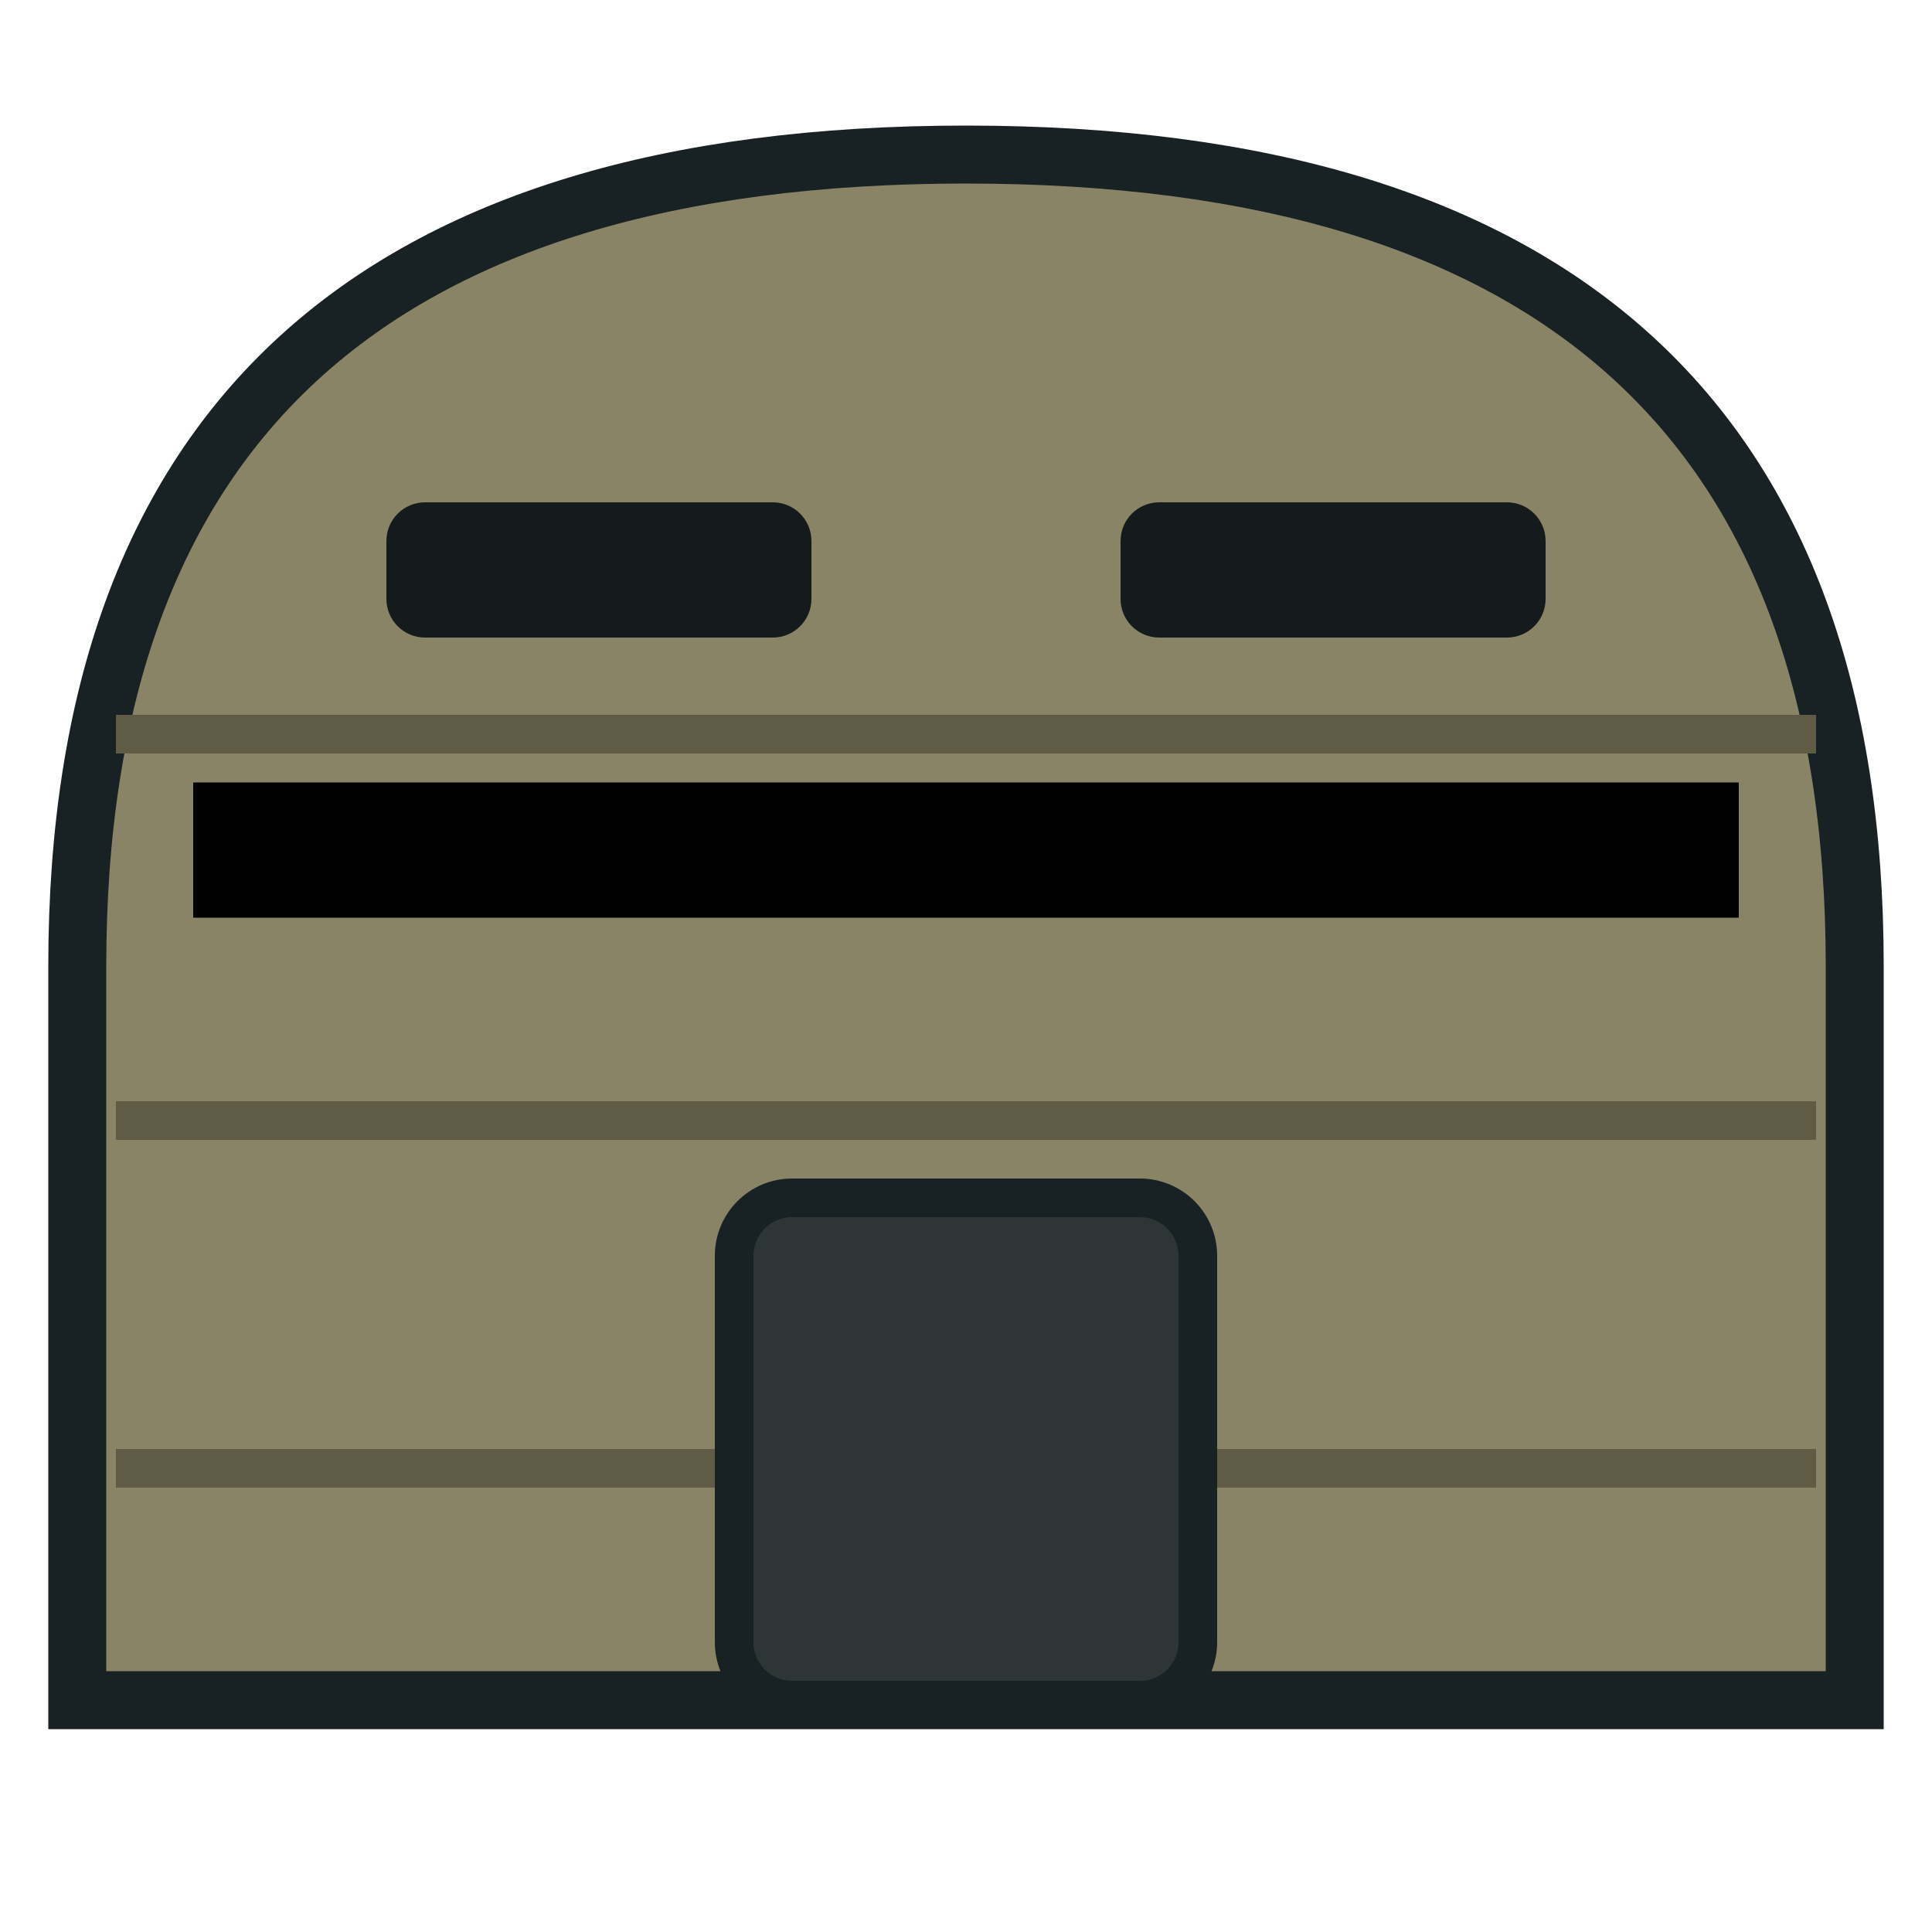
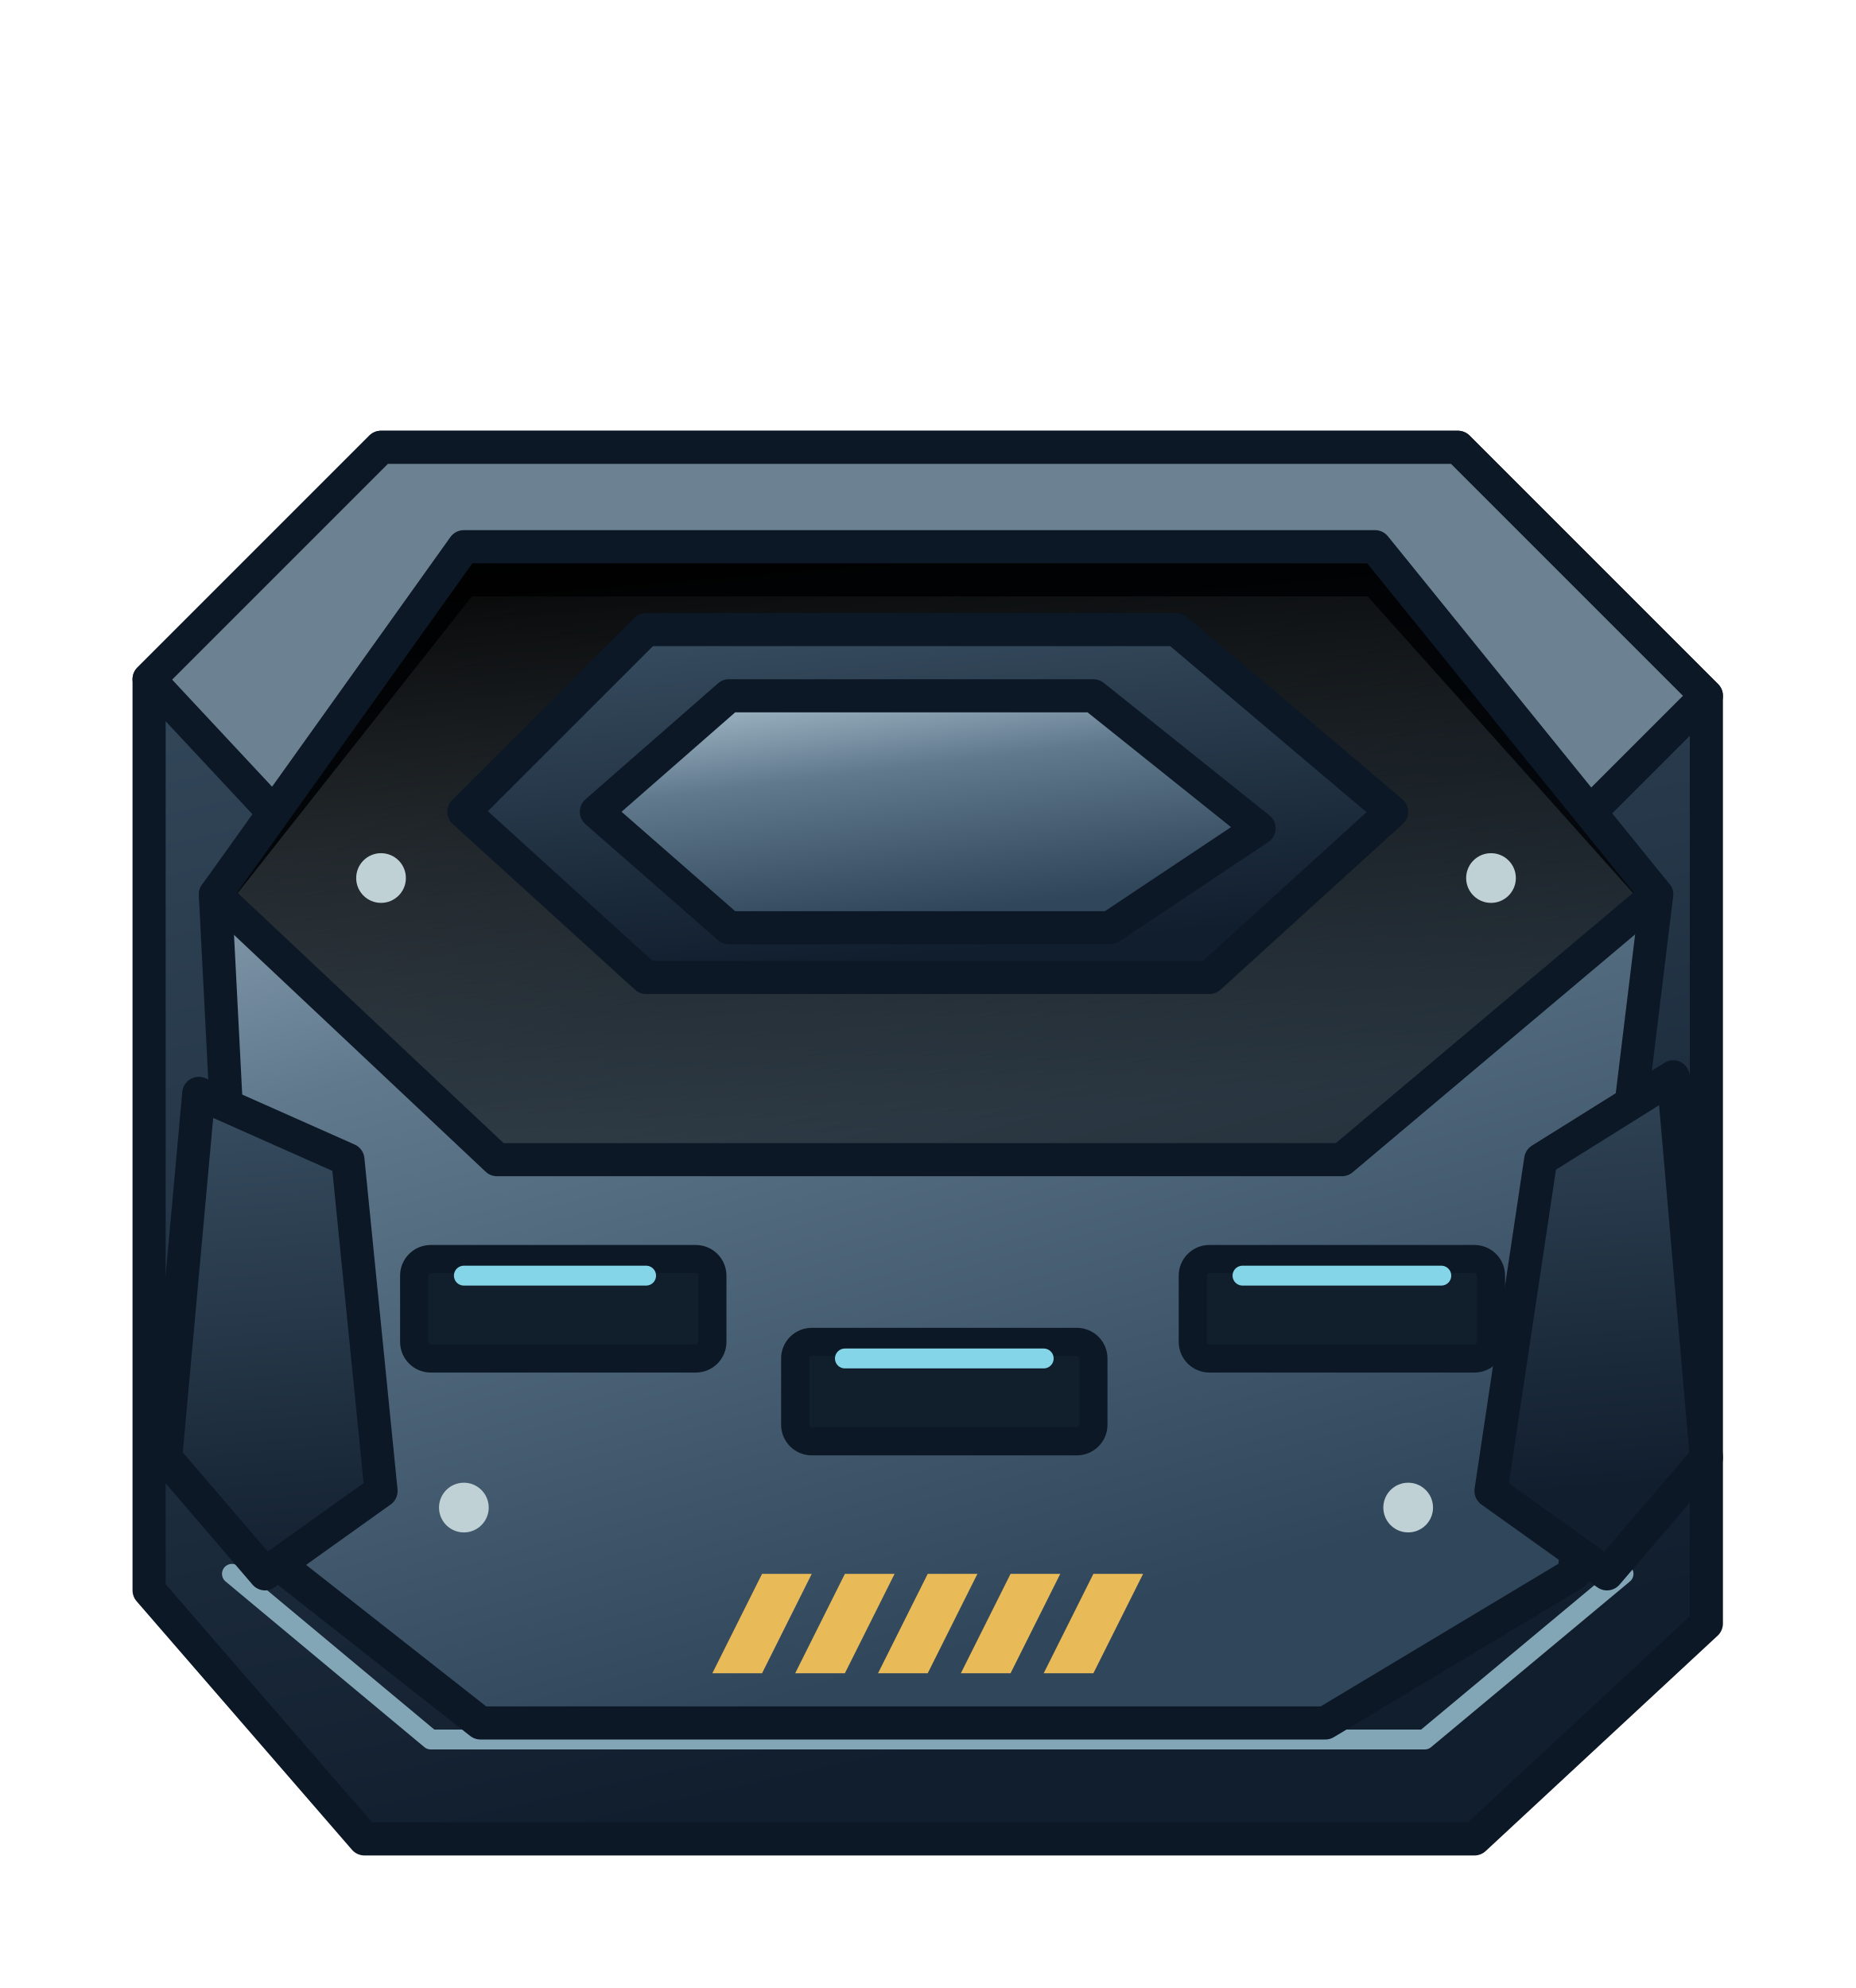
- <svg xmlns="http://www.w3.org/2000/svg" viewBox="-0.5 -0.5 1 1">
-   <path d="M-0.46 0.38 L-0.46 0.0 Q-0.46 -0.42 0 -0.42 Q0.46 -0.42 0.46 0.0 L0.46 0.38 Z" fill="#8a8466" stroke="#182123" stroke-width="0.03" />
-   <path d="M-0.44 -0.12 L0.44 -0.12" stroke="#5f5b45" stroke-width="0.02" />
-   <path d="M-0.44 0.08 L0.44 0.08" stroke="#5f5b45" stroke-width="0.02" />
-   <path d="M-0.44 0.26 L0.44 0.26" stroke="#5f5b45" stroke-width="0.02" />
-   <path d="M-0.4 -0.06 L0.4 -0.06" stroke="currentColor" stroke-width="0.07" />
-   <rect x="-0.3" y="-0.24" width="0.22" height="0.07" rx="0.02" fill="#151b1c" />
-   <rect x="0.08" y="-0.24" width="0.22" height="0.07" rx="0.02" fill="#151b1c" />
-   <rect x="-0.12" y="0.12" width="0.24" height="0.26" rx="0.03" fill="#2d3536" stroke="#182123" stroke-width="0.02" />
+ <svg xmlns="http://www.w3.org/2000/svg" viewBox="-0.56 -0.66 1.12 1.2">
+   <defs>
+     <linearGradient id="armor" x2=".35" y2="1">
+       <stop stop-color="#b0c5d2" />
+       <stop offset=".42" stop-color="#60798d" />
+       <stop offset="1" stop-color="#30465a" />
+     </linearGradient>
+     <linearGradient id="dark" x2=".25" y2="1">
+       <stop stop-color="#394f62" />
+       <stop offset="1" stop-color="#111e2e" />
+     </linearGradient>
+     <linearGradient id="team" x2=".2" y2="1">
+       <stop stop-color="currentColor" />
+       <stop offset="1" stop-color="currentColor" stop-opacity=".48" />
+     </linearGradient>
+     <linearGradient id="glass" x2=".5" y2="1">
+       <stop stop-color="#edffff" />
+       <stop offset=".35" stop-color="#79e6f5" />
+       <stop offset="1" stop-color="#237695" />
+     </linearGradient>
+     <radialGradient id="power">
+       <stop stop-color="#eaffff" />
+       <stop offset=".36" stop-color="#6ee6ff" />
+       <stop offset="1" stop-color="#3291c5" stop-opacity=".12" />
+     </radialGradient>
+   </defs>
+   <g transform="scale(.01)">
+     <path d="M-47-25-33-39 32-39 47-24 47 32 33 45-34 45-47 30Z" fill="url(#dark)" stroke="#0c1826" stroke-width="2" stroke-linejoin="round" />
+     <path d="M-47-25-33-39 32-39 47-24 33-10-33-10Z" fill="#6c8292" stroke="#0c1826" stroke-width="2" stroke-linejoin="round" />
+     <path d="M-42 29-30 39H30L42 29" fill="none" stroke="#83a6b7" stroke-width="1.2" stroke-linecap="round" stroke-linejoin="round" />
+     <path d="M-43-12-28-31 27-31 44-12 39 29 24 38-27 38-41 27Z" fill="url(#armor)" stroke="#0c1826" stroke-width="2" stroke-linejoin="round" />
+     <path d="M-43-12-28-33 27-33 44-12 25 4-26 4Z" fill="url(#team)" stroke="#0c1826" stroke-width="2" stroke-linejoin="round" />
+     <path d="M-28-17-17-28 15-28 28-17 17-7-17-7Z" fill="url(#dark)" stroke="#0c1826" stroke-width="2" stroke-linejoin="round" />
+     <path d="M-20-17-12-24 10-24 20-16 11-10-12-10Z" fill="url(#armor)" stroke="#0c1826" stroke-width="2" stroke-linejoin="round" />
+     <rect x="-31" y="10" width="18" height="6" rx="1" fill="#111e2c" stroke="#0c1826" stroke-width="1.7" />
+     <rect x="-8" y="15" width="18" height="6" rx="1" fill="#111e2c" stroke="#0c1826" stroke-width="1.7" />
+     <rect x="16" y="10" width="18" height="6" rx="1" fill="#111e2c" stroke="#0c1826" stroke-width="1.7" />
+     <path d="M-28 11h11M-5 16H7M19 11H31" fill="none" stroke="#84d5e7" stroke-width="1.2" stroke-linecap="round" stroke-linejoin="round" />
+     <path d="M-44 0-35 4-33 24-40 29-46 22ZM37 4 45-1 47 22 41 29 34 24Z" fill="url(#dark)" stroke="#0c1826" stroke-width="2" stroke-linejoin="round" />
+     <path d="M-10 29h3l-3 6h-3Z" fill="#e9ba58" stroke="none" stroke-width="2" stroke-linejoin="round" />
+     <path d="M-5 29h3l-3 6h-3Z" fill="#e9ba58" stroke="none" stroke-width="2" stroke-linejoin="round" />
+     <path d="M0 29h3l-3 6h-3Z" fill="#e9ba58" stroke="none" stroke-width="2" stroke-linejoin="round" />
+     <path d="M5 29h3l-3 6h-3Z" fill="#e9ba58" stroke="none" stroke-width="2" stroke-linejoin="round" />
+     <path d="M10 29h3l-3 6h-3Z" fill="#e9ba58" stroke="none" stroke-width="2" stroke-linejoin="round" />
+     <circle cx="-33" cy="-13" r="1.5" fill="#c0d1d6" />
+     <circle cx="34" cy="-13" r="1.5" fill="#c0d1d6" />
+     <circle cx="-28" cy="25" r="1.5" fill="#c0d1d6" />
+     <circle cx="29" cy="25" r="1.5" fill="#c0d1d6" />
+   </g>
</svg>
